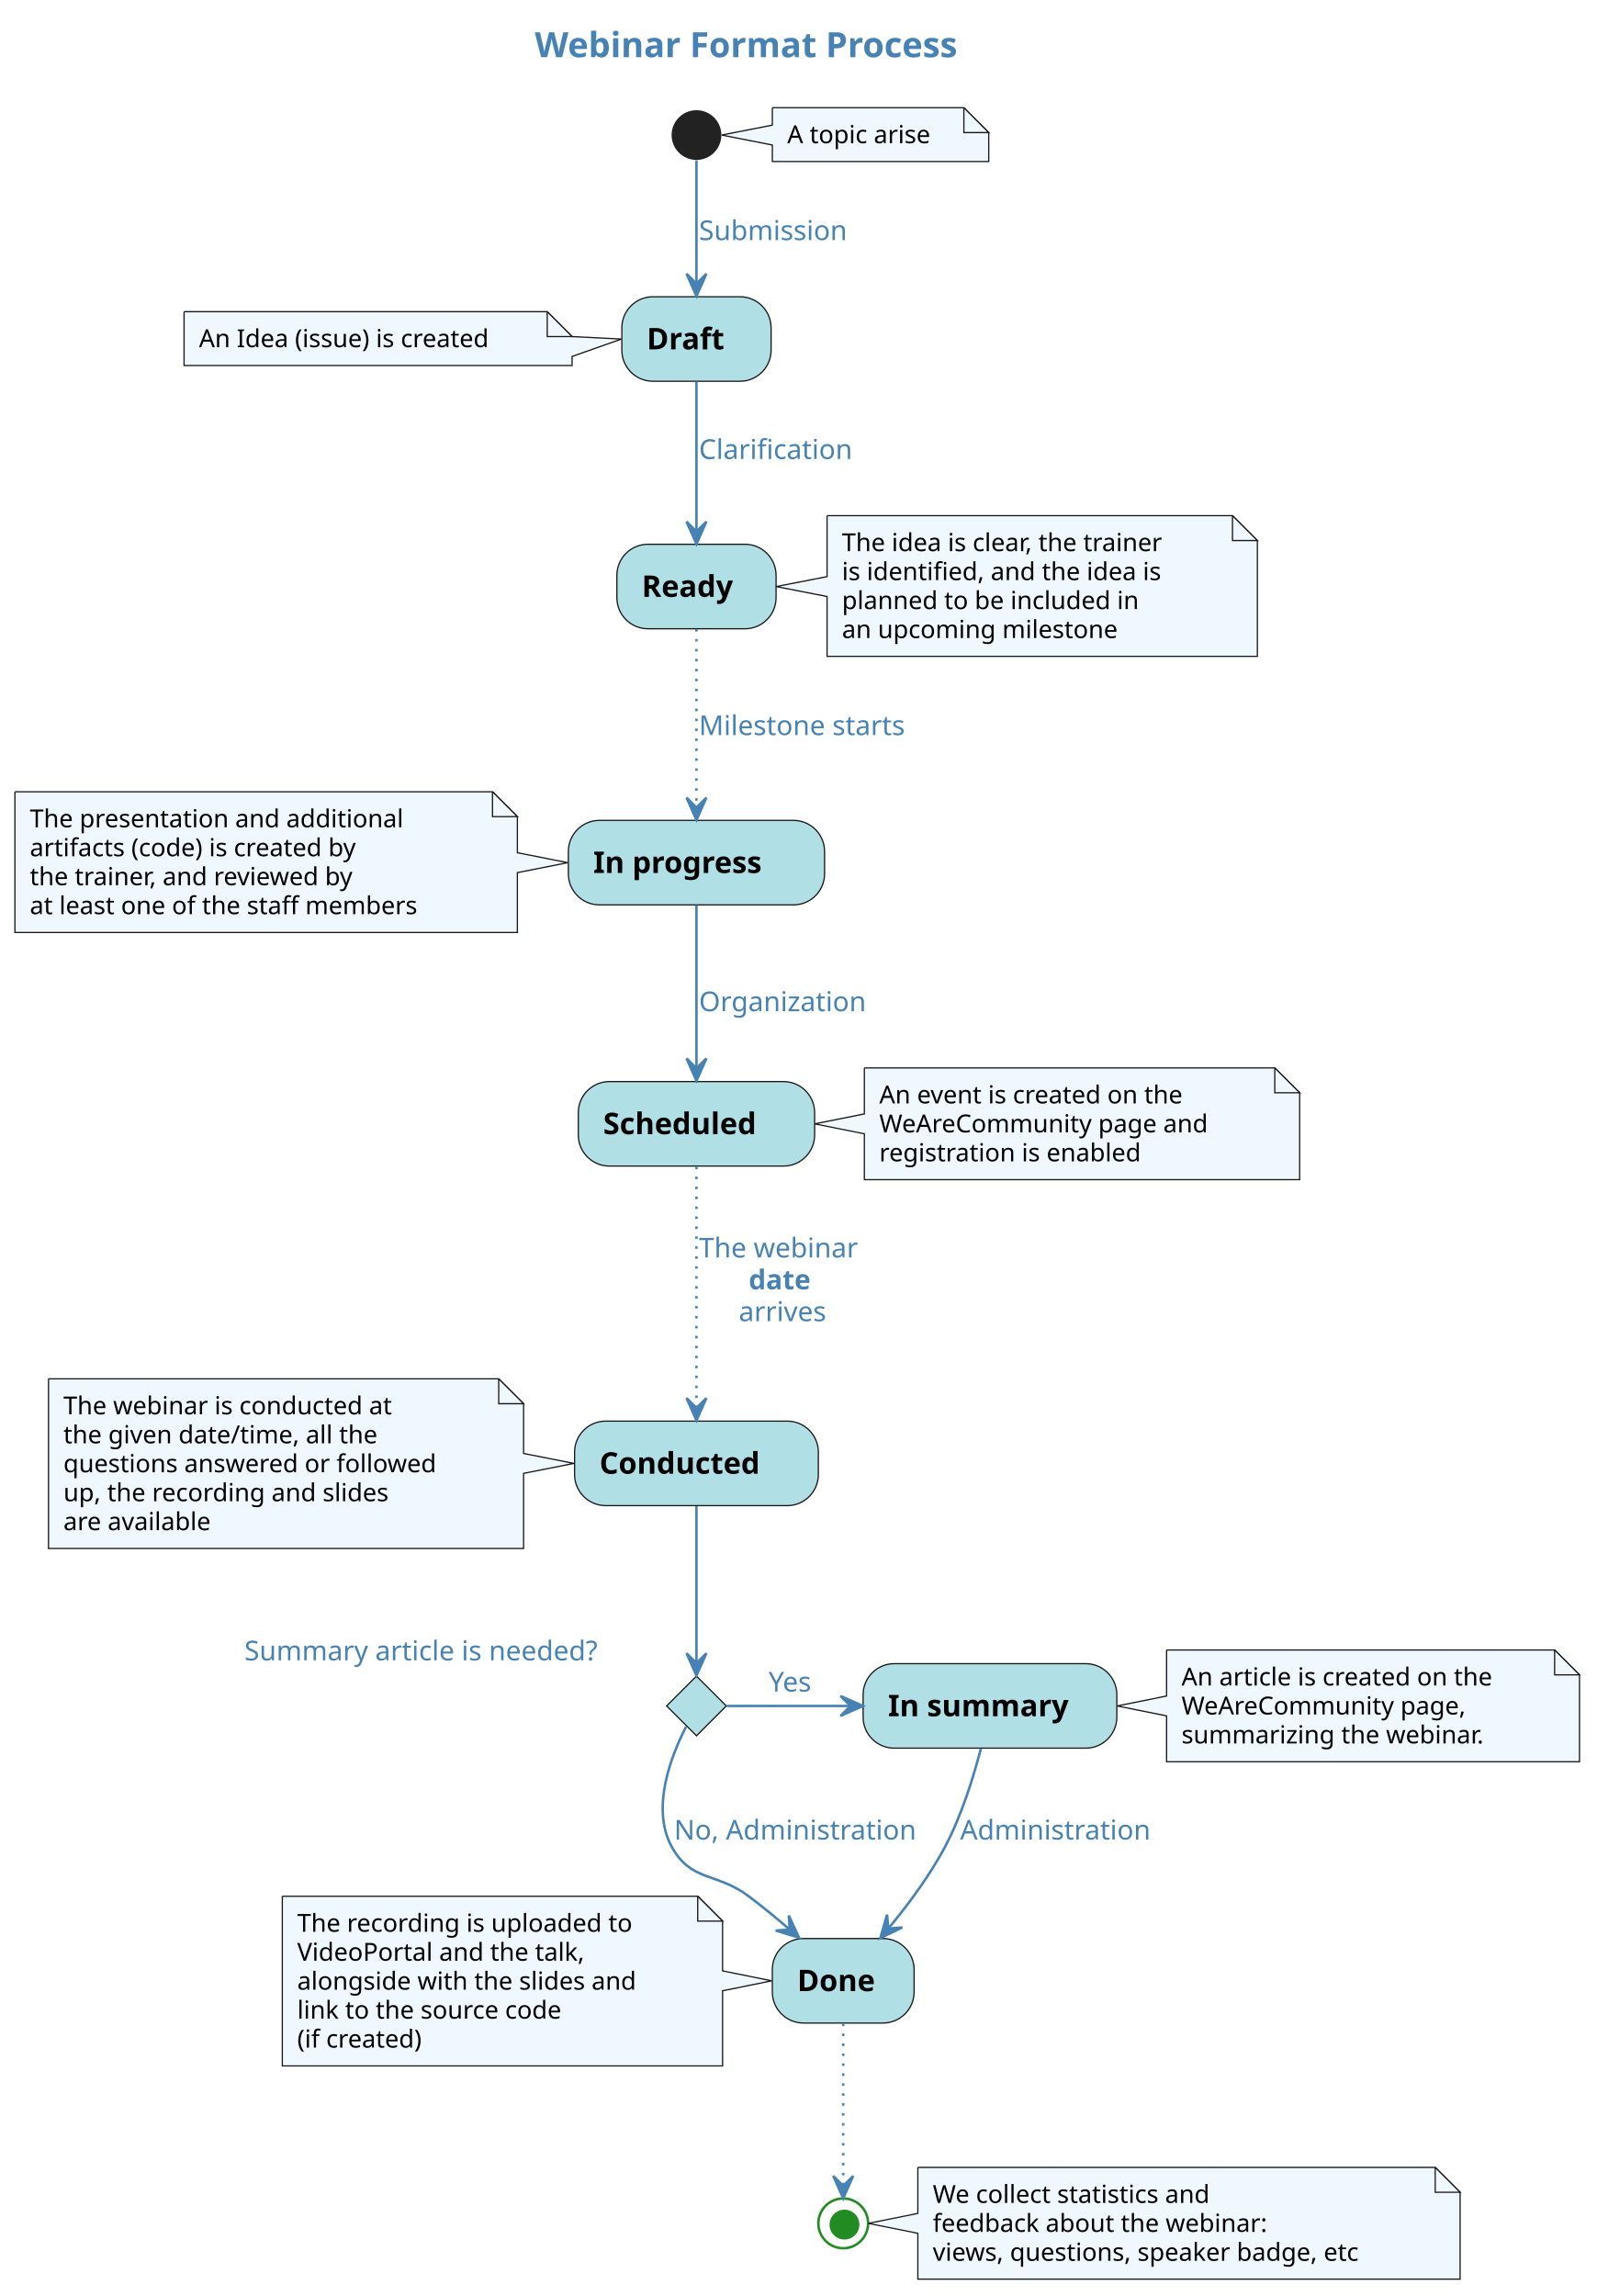
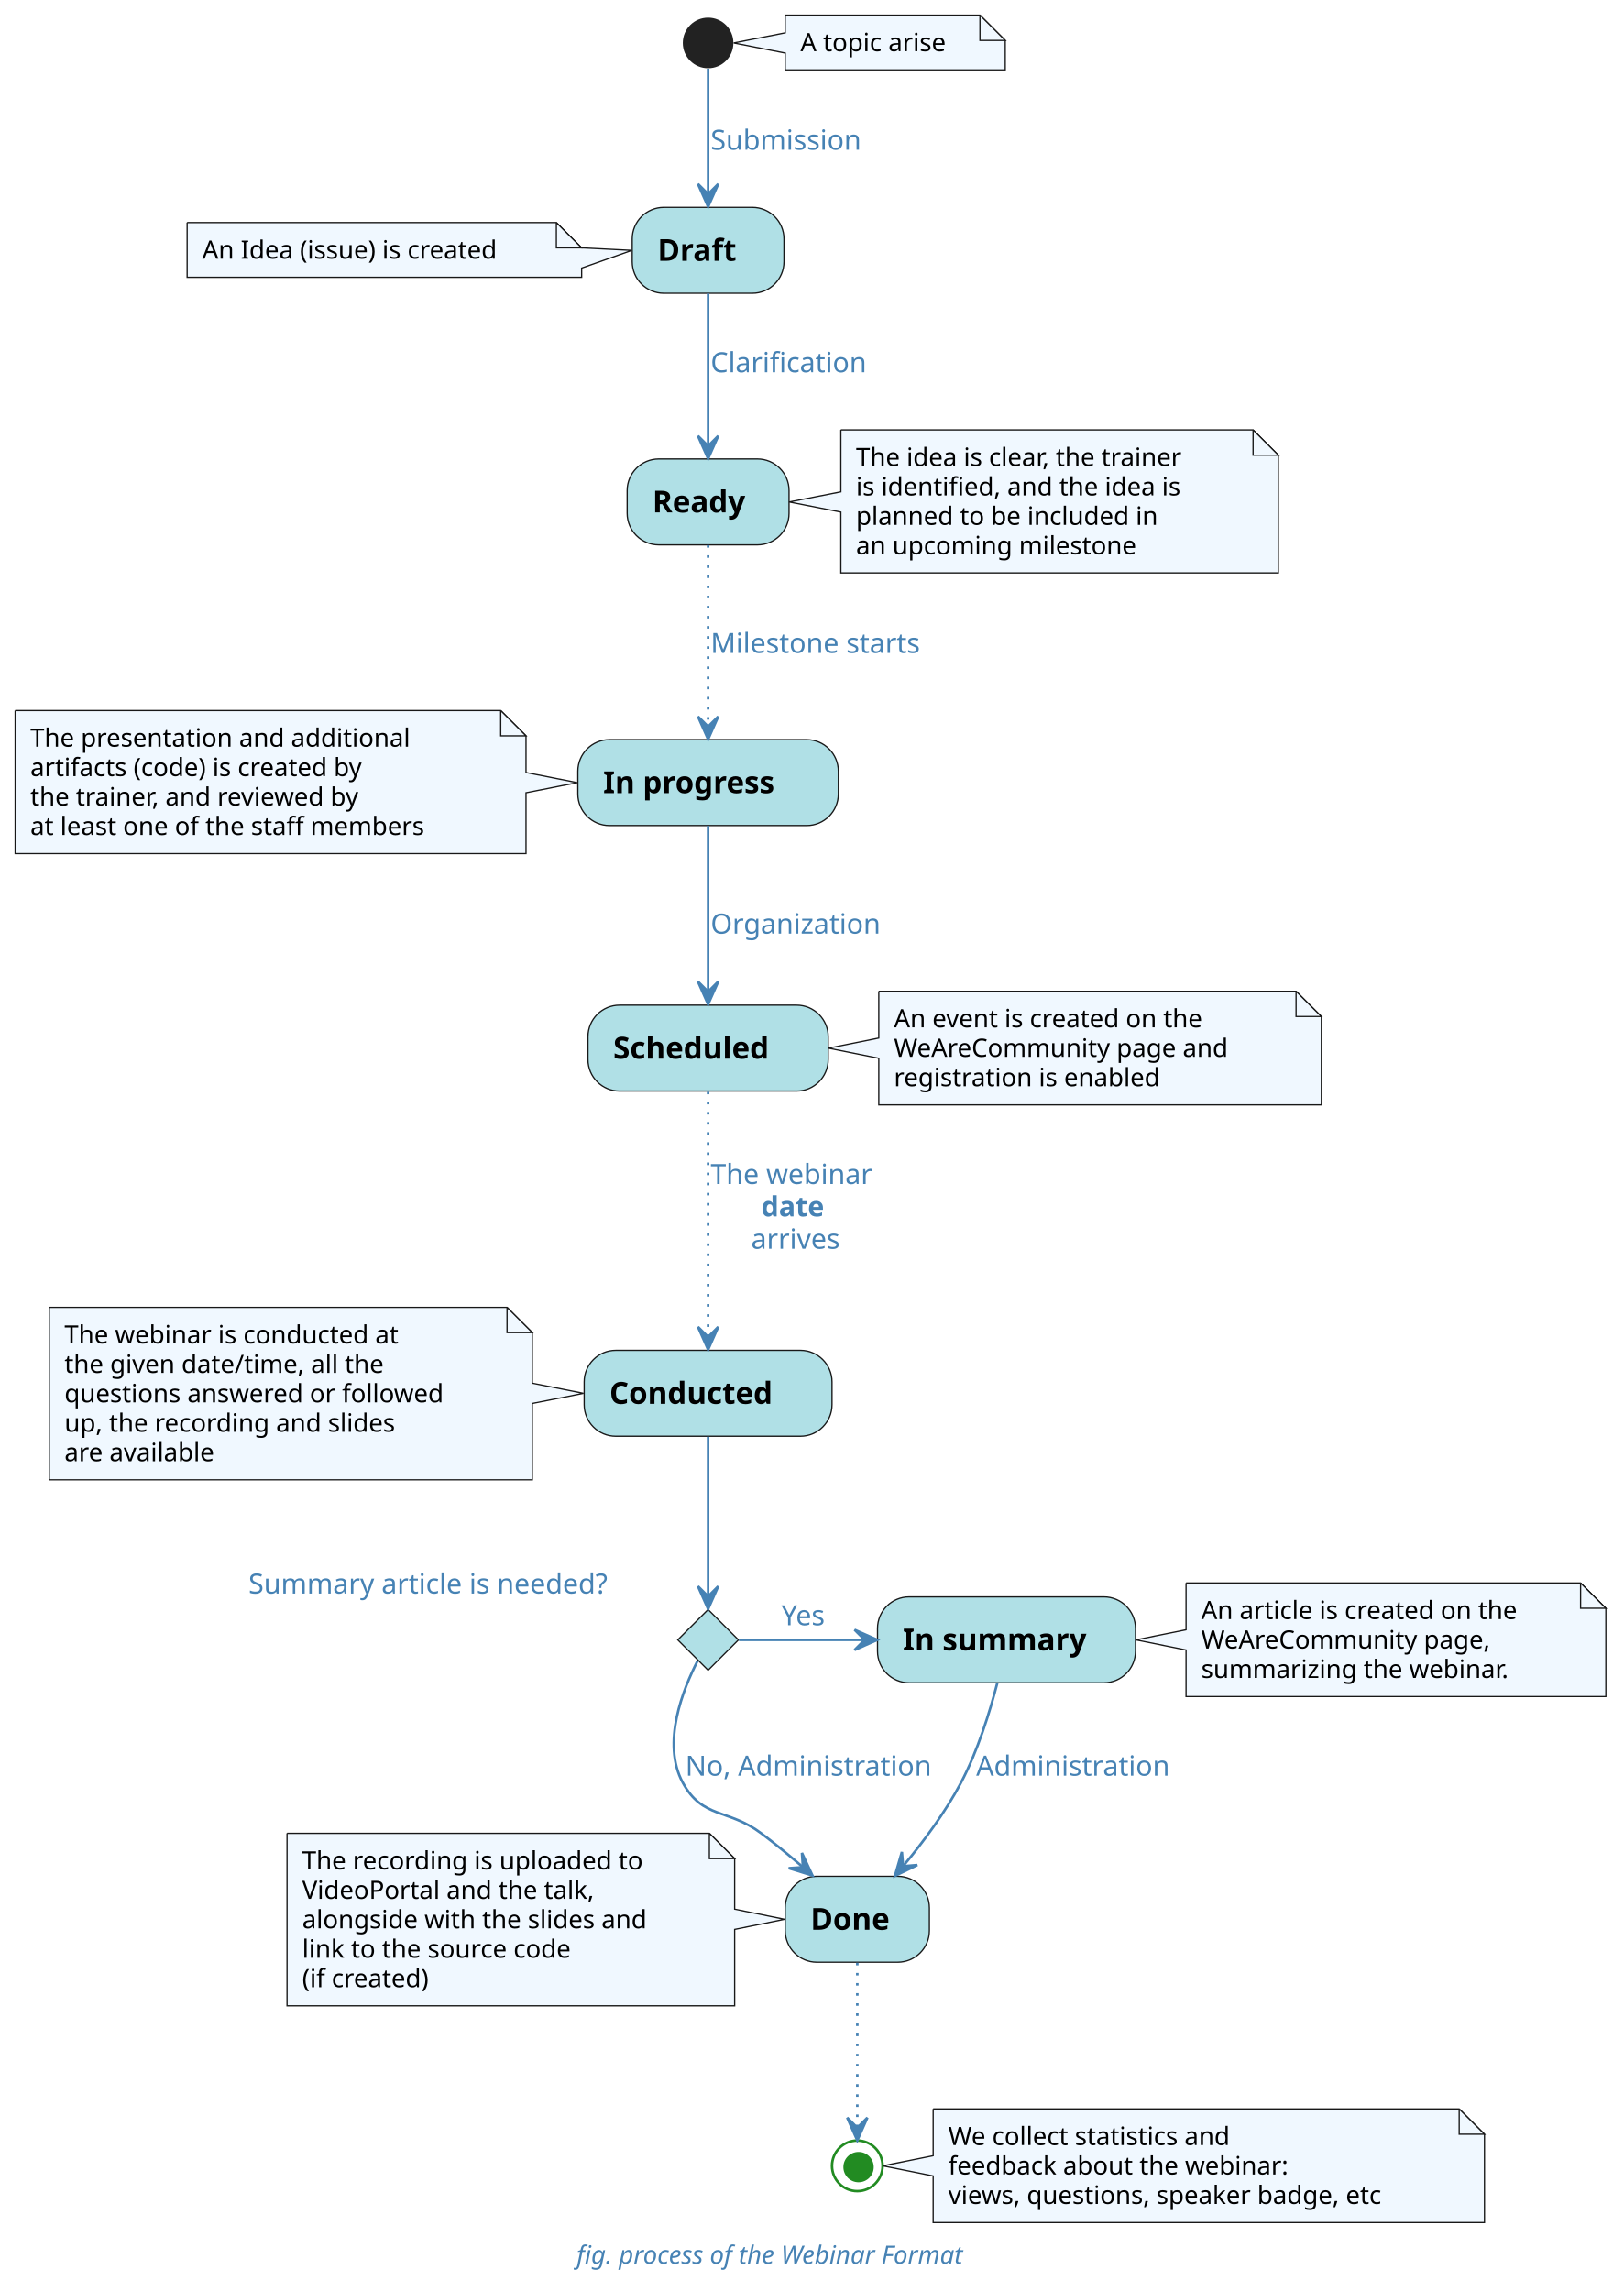
- <svg xmlns="http://www.w3.org/2000/svg" contentStyleType="text/css" height="923px" preserveAspectRatio="none" style="width:642px;height:923px;" version="1.1" viewBox="0 0 642 923" width="642px" zoomAndPan="magnify">
+ <svg xmlns="http://www.w3.org/2000/svg" contentStyleType="text/css" height="906px" preserveAspectRatio="none" style="width:642px;height:906px;" version="1.1" viewBox="0 0 642 906" width="642px" zoomAndPan="magnify">
  <defs />
  <g>
-     <text fill="#4682B4" font-family="Ubuntu Light" font-size="14" font-weight="bold" lengthAdjust="spacing" textLength="198" x="215" y="22.995">Webinar Format Process</text>
    <g id="elem_GMN2">
-       <path d="M310.5,43.297 L310.5,50.297 L290.117,54.297 L310.5,58.297 L310.5,64.938 A0,0 0 0 0 310.5,64.938 L397.5,64.938 A0,0 0 0 0 397.5,64.938 L397.5,53.297 L387.5,43.297 L310.5,43.297 A0,0 0 0 0 310.5,43.297 " fill="#F0F8FF" style="stroke:#181818;stroke-width:0.5;" />
-       <path d="M387.5,43.297 L387.5,53.297 L397.5,53.297 L387.5,43.297 " fill="#F0F8FF" style="stroke:#181818;stroke-width:0.5;" />
-       <text fill="#000000" font-family="Ubuntu Light" font-size="10" lengthAdjust="spacing" textLength="66" x="316.5" y="57.579">A topic arise</text>
+       <path d="M310.5,6 L310.5,13 L290.117,17 L310.5,21 L310.5,27.641 A0,0 0 0 0 310.5,27.641 L397.5,27.641 A0,0 0 0 0 397.5,27.641 L397.5,16 L387.5,6 L310.5,6 A0,0 0 0 0 310.5,6 " fill="#F0F8FF" style="stroke:#181818;stroke-width:0.5;" />
+       <path d="M387.5,6 L387.5,16 L397.5,16 L387.5,6 " fill="#F0F8FF" style="stroke:#181818;stroke-width:0.5;" />
+       <text fill="#000000" font-family="Ubuntu Light" font-size="10" lengthAdjust="spacing" textLength="66" x="316.5" y="20.282">A topic arise</text>
    </g>
-     <ellipse cx="280" cy="54.297" fill="#222222" rx="10" ry="10" style="stroke:none;stroke-width:1.0;" />
-     <rect fill="#B0E0E6" height="33.969" rx="12.5" ry="12.5" style="stroke:#181818;stroke-width:0.5;" width="60" x="250" y="119.297" />
-     <text fill="#000000" font-family="Ubuntu Light" font-size="12" font-weight="bold" lengthAdjust="spacing" textLength="40" x="260" y="140.435">Draft</text>
+     <ellipse cx="280" cy="17" fill="#222222" rx="10" ry="10" style="stroke:none;stroke-width:1.0;" />
+     <rect fill="#B0E0E6" height="33.969" rx="12.5" ry="12.5" style="stroke:#181818;stroke-width:0.5;" width="60" x="250" y="82" />
+     <text fill="#000000" font-family="Ubuntu Light" font-size="12" font-weight="bold" lengthAdjust="spacing" textLength="40" x="260" y="103.139">Draft</text>
    <g id="elem_GMN8">
-       <path d="M74,125.297 L74,146.938 A0,0 0 0 0 74,146.938 L230,146.938 A0,0 0 0 0 230,146.938 L230,143.297 L249.836,136.297 L230,135.297 L230,135.297 L220,125.297 L74,125.297 A0,0 0 0 0 74,125.297 " fill="#F0F8FF" style="stroke:#181818;stroke-width:0.5;" />
-       <path d="M220,125.297 L220,135.297 L230,135.297 L220,125.297 " fill="#F0F8FF" style="stroke:#181818;stroke-width:0.5;" />
-       <text fill="#000000" font-family="Ubuntu Light" font-size="10" lengthAdjust="spacing" textLength="135" x="80" y="139.579">An Idea (issue) is created</text>
+       <path d="M74,88 L74,109.641 A0,0 0 0 0 74,109.641 L230,109.641 A0,0 0 0 0 230,109.641 L230,106 L249.836,99 L230,98 L230,98 L220,88 L74,88 A0,0 0 0 0 74,88 " fill="#F0F8FF" style="stroke:#181818;stroke-width:0.5;" />
+       <path d="M220,88 L220,98 L230,98 L220,88 " fill="#F0F8FF" style="stroke:#181818;stroke-width:0.5;" />
+       <text fill="#000000" font-family="Ubuntu Light" font-size="10" lengthAdjust="spacing" textLength="135" x="80" y="102.282">An Idea (issue) is created</text>
    </g>
-     <rect fill="#B0E0E6" height="33.969" rx="12.5" ry="12.5" style="stroke:#181818;stroke-width:0.5;" width="64" x="248" y="218.797" />
-     <text fill="#000000" font-family="Ubuntu Light" font-size="12" font-weight="bold" lengthAdjust="spacing" textLength="44" x="258" y="239.935">Ready</text>
+     <rect fill="#B0E0E6" height="33.969" rx="12.5" ry="12.5" style="stroke:#181818;stroke-width:0.5;" width="64" x="248" y="181.5" />
+     <text fill="#000000" font-family="Ubuntu Light" font-size="12" font-weight="bold" lengthAdjust="spacing" textLength="44" x="258" y="202.639">Ready</text>
    <g id="elem_GMN13">
-       <path d="M332.5,207.297 L332.5,231.797 L312.035,235.797 L332.5,239.797 L332.5,263.859 A0,0 0 0 0 332.5,263.859 L505.5,263.859 A0,0 0 0 0 505.5,263.859 L505.5,217.297 L495.5,207.297 L332.5,207.297 A0,0 0 0 0 332.5,207.297 " fill="#F0F8FF" style="stroke:#181818;stroke-width:0.5;" />
-       <path d="M495.5,207.297 L495.5,217.297 L505.5,217.297 L495.5,207.297 " fill="#F0F8FF" style="stroke:#181818;stroke-width:0.5;" />
-       <text fill="#000000" font-family="Ubuntu Light" font-size="10" lengthAdjust="spacing" textLength="152" x="338.5" y="221.579">The idea is clear, the trainer</text>
-       <text fill="#000000" font-family="Ubuntu Light" font-size="10" lengthAdjust="spacing" textLength="149" x="338.5" y="233.22">is identified, and the idea is</text>
-       <text fill="#000000" font-family="Ubuntu Light" font-size="10" lengthAdjust="spacing" textLength="139" x="338.5" y="244.86">planned to be included in</text>
-       <text fill="#000000" font-family="Ubuntu Light" font-size="10" lengthAdjust="spacing" textLength="129" x="338.5" y="256.501">an upcoming milestone</text>
+       <path d="M332.5,170 L332.5,194.5 L312.035,198.5 L332.5,202.5 L332.5,226.562 A0,0 0 0 0 332.5,226.562 L505.5,226.562 A0,0 0 0 0 505.5,226.562 L505.5,180 L495.5,170 L332.5,170 A0,0 0 0 0 332.5,170 " fill="#F0F8FF" style="stroke:#181818;stroke-width:0.5;" />
+       <path d="M495.5,170 L495.5,180 L505.5,180 L495.5,170 " fill="#F0F8FF" style="stroke:#181818;stroke-width:0.5;" />
+       <text fill="#000000" font-family="Ubuntu Light" font-size="10" lengthAdjust="spacing" textLength="152" x="338.5" y="184.282">The idea is clear, the trainer</text>
+       <text fill="#000000" font-family="Ubuntu Light" font-size="10" lengthAdjust="spacing" textLength="149" x="338.5" y="195.923">is identified, and the idea is</text>
+       <text fill="#000000" font-family="Ubuntu Light" font-size="10" lengthAdjust="spacing" textLength="139" x="338.5" y="207.564">planned to be included in</text>
+       <text fill="#000000" font-family="Ubuntu Light" font-size="10" lengthAdjust="spacing" textLength="129" x="338.5" y="219.204">an upcoming milestone</text>
    </g>
-     <rect fill="#B0E0E6" height="33.969" rx="12.5" ry="12.5" style="stroke:#181818;stroke-width:0.5;" width="103" x="228.5" y="329.797" />
-     <text fill="#000000" font-family="Ubuntu Light" font-size="12" font-weight="bold" lengthAdjust="spacing" textLength="83" x="238.5" y="350.935">In progress</text>
+     <rect fill="#B0E0E6" height="33.969" rx="12.5" ry="12.5" style="stroke:#181818;stroke-width:0.5;" width="103" x="228.5" y="292.5" />
+     <text fill="#000000" font-family="Ubuntu Light" font-size="12" font-weight="bold" lengthAdjust="spacing" textLength="83" x="238.5" y="313.639">In progress</text>
    <g id="elem_GMN18">
-       <path d="M6,318.297 L6,374.859 A0,0 0 0 0 6,374.859 L208,374.859 A0,0 0 0 0 208,374.859 L208,350.797 L228.271,346.797 L208,342.797 L208,328.297 L198,318.297 L6,318.297 A0,0 0 0 0 6,318.297 " fill="#F0F8FF" style="stroke:#181818;stroke-width:0.5;" />
-       <path d="M198,318.297 L198,328.297 L208,328.297 L198,318.297 " fill="#F0F8FF" style="stroke:#181818;stroke-width:0.5;" />
-       <text fill="#000000" font-family="Ubuntu Light" font-size="10" lengthAdjust="spacing" textLength="175" x="12" y="332.579">The presentation and additional</text>
-       <text fill="#000000" font-family="Ubuntu Light" font-size="10" lengthAdjust="spacing" textLength="154" x="12" y="344.22">artifacts (code) is created by</text>
-       <text fill="#000000" font-family="Ubuntu Light" font-size="10" lengthAdjust="spacing" textLength="152" x="12" y="355.86">the trainer, and reviewed by</text>
-       <text fill="#000000" font-family="Ubuntu Light" font-size="10" lengthAdjust="spacing" textLength="181" x="12" y="367.501">at least one of the staff members</text>
+       <path d="M6,281 L6,337.562 A0,0 0 0 0 6,337.562 L208,337.562 A0,0 0 0 0 208,337.562 L208,313.5 L228.271,309.5 L208,305.5 L208,291 L198,281 L6,281 A0,0 0 0 0 6,281 " fill="#F0F8FF" style="stroke:#181818;stroke-width:0.5;" />
+       <path d="M198,281 L198,291 L208,291 L198,281 " fill="#F0F8FF" style="stroke:#181818;stroke-width:0.5;" />
+       <text fill="#000000" font-family="Ubuntu Light" font-size="10" lengthAdjust="spacing" textLength="175" x="12" y="295.282">The presentation and additional</text>
+       <text fill="#000000" font-family="Ubuntu Light" font-size="10" lengthAdjust="spacing" textLength="154" x="12" y="306.923">artifacts (code) is created by</text>
+       <text fill="#000000" font-family="Ubuntu Light" font-size="10" lengthAdjust="spacing" textLength="152" x="12" y="318.563">the trainer, and reviewed by</text>
+       <text fill="#000000" font-family="Ubuntu Light" font-size="10" lengthAdjust="spacing" textLength="181" x="12" y="330.204">at least one of the staff members</text>
    </g>
-     <rect fill="#B0E0E6" height="33.969" rx="12.5" ry="12.5" style="stroke:#181818;stroke-width:0.5;" width="95" x="232.5" y="434.797" />
-     <text fill="#000000" font-family="Ubuntu Light" font-size="12" font-weight="bold" lengthAdjust="spacing" textLength="75" x="242.5" y="455.935">Scheduled</text>
+     <rect fill="#B0E0E6" height="33.969" rx="12.5" ry="12.5" style="stroke:#181818;stroke-width:0.5;" width="95" x="232.5" y="397.5" />
+     <text fill="#000000" font-family="Ubuntu Light" font-size="12" font-weight="bold" lengthAdjust="spacing" textLength="75" x="242.5" y="418.639">Scheduled</text>
    <g id="elem_GMN23">
-       <path d="M347.5,429.297 L347.5,447.797 L327.529,451.797 L347.5,455.797 L347.5,474.219 A0,0 0 0 0 347.5,474.219 L522.5,474.219 A0,0 0 0 0 522.5,474.219 L522.5,439.297 L512.5,429.297 L347.5,429.297 A0,0 0 0 0 347.5,429.297 " fill="#F0F8FF" style="stroke:#181818;stroke-width:0.5;" />
-       <path d="M512.5,429.297 L512.5,439.297 L522.5,439.297 L512.5,429.297 " fill="#F0F8FF" style="stroke:#181818;stroke-width:0.5;" />
-       <text fill="#000000" font-family="Ubuntu Light" font-size="10" lengthAdjust="spacing" textLength="142" x="353.5" y="443.579">An event is created on the</text>
-       <text fill="#000000" font-family="Ubuntu Light" font-size="10" lengthAdjust="spacing" textLength="154" x="353.5" y="455.22">WeAreCommunity page and</text>
-       <text fill="#000000" font-family="Ubuntu Light" font-size="10" lengthAdjust="spacing" textLength="121" x="353.5" y="466.86">registration is enabled</text>
+       <path d="M347.5,392 L347.5,410.5 L327.529,414.5 L347.5,418.5 L347.5,436.922 A0,0 0 0 0 347.5,436.922 L522.5,436.922 A0,0 0 0 0 522.5,436.922 L522.5,402 L512.5,392 L347.5,392 A0,0 0 0 0 347.5,392 " fill="#F0F8FF" style="stroke:#181818;stroke-width:0.5;" />
+       <path d="M512.5,392 L512.5,402 L522.5,402 L512.5,392 " fill="#F0F8FF" style="stroke:#181818;stroke-width:0.5;" />
+       <text fill="#000000" font-family="Ubuntu Light" font-size="10" lengthAdjust="spacing" textLength="142" x="353.5" y="406.282">An event is created on the</text>
+       <text fill="#000000" font-family="Ubuntu Light" font-size="10" lengthAdjust="spacing" textLength="154" x="353.5" y="417.923">WeAreCommunity page and</text>
+       <text fill="#000000" font-family="Ubuntu Light" font-size="10" lengthAdjust="spacing" textLength="121" x="353.5" y="429.563">registration is enabled</text>
    </g>
-     <rect fill="#B0E0E6" height="33.969" rx="12.5" ry="12.5" style="stroke:#181818;stroke-width:0.5;" width="98" x="231" y="571.297" />
-     <text fill="#000000" font-family="Ubuntu Light" font-size="12" font-weight="bold" lengthAdjust="spacing" textLength="78" x="241" y="592.436">Conducted</text>
+     <rect fill="#B0E0E6" height="33.969" rx="12.5" ry="12.5" style="stroke:#181818;stroke-width:0.5;" width="98" x="231" y="534" />
+     <text fill="#000000" font-family="Ubuntu Light" font-size="12" font-weight="bold" lengthAdjust="spacing" textLength="78" x="241" y="555.139">Conducted</text>
    <g id="elem_GMN28">
-       <path d="M19.5,554.297 L19.5,622.5 A0,0 0 0 0 19.5,622.5 L210.5,622.5 A0,0 0 0 0 210.5,622.5 L210.5,592.297 L230.741,588.297 L210.5,584.297 L210.5,564.297 L200.5,554.297 L19.5,554.297 A0,0 0 0 0 19.5,554.297 " fill="#F0F8FF" style="stroke:#181818;stroke-width:0.5;" />
-       <path d="M200.5,554.297 L200.5,564.297 L210.5,564.297 L200.5,554.297 " fill="#F0F8FF" style="stroke:#181818;stroke-width:0.5;" />
-       <text fill="#000000" font-family="Ubuntu Light" font-size="10" lengthAdjust="spacing" textLength="153" x="25.5" y="568.579">The webinar is conducted at</text>
-       <text fill="#000000" font-family="Ubuntu Light" font-size="10" lengthAdjust="spacing" textLength="147" x="25.5" y="580.22">the given date/time, all the</text>
-       <text fill="#000000" font-family="Ubuntu Light" font-size="10" lengthAdjust="spacing" textLength="170" x="25.5" y="591.86">questions answered or followed</text>
-       <text fill="#000000" font-family="Ubuntu Light" font-size="10" lengthAdjust="spacing" textLength="150" x="25.5" y="603.501">up, the recording and slides</text>
-       <text fill="#000000" font-family="Ubuntu Light" font-size="10" lengthAdjust="spacing" textLength="71" x="25.5" y="615.142">are available</text>
+       <path d="M19.5,517 L19.5,585.203 A0,0 0 0 0 19.5,585.203 L210.5,585.203 A0,0 0 0 0 210.5,585.203 L210.5,555 L230.741,551 L210.5,547 L210.5,527 L200.5,517 L19.5,517 A0,0 0 0 0 19.5,517 " fill="#F0F8FF" style="stroke:#181818;stroke-width:0.5;" />
+       <path d="M200.5,517 L200.5,527 L210.5,527 L200.5,517 " fill="#F0F8FF" style="stroke:#181818;stroke-width:0.5;" />
+       <text fill="#000000" font-family="Ubuntu Light" font-size="10" lengthAdjust="spacing" textLength="153" x="25.5" y="531.282">The webinar is conducted at</text>
+       <text fill="#000000" font-family="Ubuntu Light" font-size="10" lengthAdjust="spacing" textLength="147" x="25.5" y="542.923">the given date/time, all the</text>
+       <text fill="#000000" font-family="Ubuntu Light" font-size="10" lengthAdjust="spacing" textLength="170" x="25.5" y="554.563">questions answered or followed</text>
+       <text fill="#000000" font-family="Ubuntu Light" font-size="10" lengthAdjust="spacing" textLength="150" x="25.5" y="566.204">up, the recording and slides</text>
+       <text fill="#000000" font-family="Ubuntu Light" font-size="10" lengthAdjust="spacing" textLength="71" x="25.5" y="577.845">are available</text>
    </g>
    <g id="elem_#31">
-       <polygon fill="#B0E0E6" points="280,673.797,292,685.797,280,697.797,268,685.797,280,673.797" style="stroke:#181818;stroke-width:0.5;" />
+       <polygon fill="#B0E0E6" points="280,636.5,292,648.5,280,660.5,268,648.5,280,636.5" style="stroke:#181818;stroke-width:0.5;" />
    </g>
-     <rect fill="#B0E0E6" height="33.969" rx="12.5" ry="12.5" style="stroke:#181818;stroke-width:0.5;" width="102" x="347" y="668.797" />
-     <text fill="#000000" font-family="Ubuntu Light" font-size="12" font-weight="bold" lengthAdjust="spacing" textLength="82" x="357" y="689.936">In summary</text>
+     <rect fill="#B0E0E6" height="33.969" rx="12.5" ry="12.5" style="stroke:#181818;stroke-width:0.5;" width="102" x="347" y="631.5" />
+     <text fill="#000000" font-family="Ubuntu Light" font-size="12" font-weight="bold" lengthAdjust="spacing" textLength="82" x="357" y="652.639">In summary</text>
    <g id="elem_GMN36">
-       <path d="M469,663.297 L469,681.797 L449.133,685.797 L469,689.797 L469,708.219 A0,0 0 0 0 469,708.219 L635,708.219 A0,0 0 0 0 635,708.219 L635,673.297 L625,663.297 L469,663.297 A0,0 0 0 0 469,663.297 " fill="#F0F8FF" style="stroke:#181818;stroke-width:0.5;" />
-       <path d="M625,663.297 L625,673.297 L635,673.297 L625,663.297 " fill="#F0F8FF" style="stroke:#181818;stroke-width:0.5;" />
-       <text fill="#000000" font-family="Ubuntu Light" font-size="10" lengthAdjust="spacing" textLength="145" x="475" y="677.579">An article is created on the</text>
-       <text fill="#000000" font-family="Ubuntu Light" font-size="10" lengthAdjust="spacing" textLength="133" x="475" y="689.22">WeAreCommunity page,</text>
-       <text fill="#000000" font-family="Ubuntu Light" font-size="10" lengthAdjust="spacing" textLength="141" x="475" y="700.86">summarizing the webinar.</text>
+       <path d="M469,626 L469,644.5 L449.133,648.5 L469,652.5 L469,670.922 A0,0 0 0 0 469,670.922 L635,670.922 A0,0 0 0 0 635,670.922 L635,636 L625,626 L469,626 A0,0 0 0 0 469,626 " fill="#F0F8FF" style="stroke:#181818;stroke-width:0.5;" />
+       <path d="M625,626 L625,636 L635,636 L625,626 " fill="#F0F8FF" style="stroke:#181818;stroke-width:0.5;" />
+       <text fill="#000000" font-family="Ubuntu Light" font-size="10" lengthAdjust="spacing" textLength="145" x="475" y="640.282">An article is created on the</text>
+       <text fill="#000000" font-family="Ubuntu Light" font-size="10" lengthAdjust="spacing" textLength="133" x="475" y="651.923">WeAreCommunity page,</text>
+       <text fill="#000000" font-family="Ubuntu Light" font-size="10" lengthAdjust="spacing" textLength="141" x="475" y="663.563">summarizing the webinar.</text>
    </g>
-     <rect fill="#B0E0E6" height="33.969" rx="12.5" ry="12.5" style="stroke:#181818;stroke-width:0.5;" width="57" x="310.5" y="779.297" />
-     <text fill="#000000" font-family="Ubuntu Light" font-size="12" font-weight="bold" lengthAdjust="spacing" textLength="37" x="320.5" y="800.436">Done</text>
+     <rect fill="#B0E0E6" height="33.969" rx="12.5" ry="12.5" style="stroke:#181818;stroke-width:0.5;" width="57" x="310.5" y="742" />
+     <text fill="#000000" font-family="Ubuntu Light" font-size="12" font-weight="bold" lengthAdjust="spacing" textLength="37" x="320.5" y="763.139">Done</text>
    <g id="elem_GMN42">
-       <path d="M113.5,762.297 L113.5,830.5 A0,0 0 0 0 113.5,830.5 L290.5,830.5 A0,0 0 0 0 290.5,830.5 L290.5,800.297 L310.244,796.297 L290.5,792.297 L290.5,772.297 L280.5,762.297 L113.5,762.297 A0,0 0 0 0 113.5,762.297 " fill="#F0F8FF" style="stroke:#181818;stroke-width:0.5;" />
-       <path d="M280.5,762.297 L280.5,772.297 L290.5,772.297 L280.5,762.297 " fill="#F0F8FF" style="stroke:#181818;stroke-width:0.5;" />
-       <text fill="#000000" font-family="Ubuntu Light" font-size="10" lengthAdjust="spacing" textLength="156" x="119.5" y="776.579">The recording is uploaded to</text>
-       <text fill="#000000" font-family="Ubuntu Light" font-size="10" lengthAdjust="spacing" textLength="133" x="119.5" y="788.22">VideoPortal and the talk,</text>
-       <text fill="#000000" font-family="Ubuntu Light" font-size="10" lengthAdjust="spacing" textLength="156" x="119.5" y="799.86">alongside with the slides and</text>
-       <text fill="#000000" font-family="Ubuntu Light" font-size="10" lengthAdjust="spacing" textLength="123" x="119.5" y="811.501">link to the source code</text>
-       <text fill="#000000" font-family="Ubuntu Light" font-size="10" lengthAdjust="spacing" textLength="60" x="119.5" y="823.142">(if created)</text>
+       <path d="M113.5,725 L113.5,793.203 A0,0 0 0 0 113.5,793.203 L290.5,793.203 A0,0 0 0 0 290.5,793.203 L290.5,763 L310.244,759 L290.5,755 L290.5,735 L280.5,725 L113.5,725 A0,0 0 0 0 113.5,725 " fill="#F0F8FF" style="stroke:#181818;stroke-width:0.5;" />
+       <path d="M280.5,725 L280.5,735 L290.5,735 L280.5,725 " fill="#F0F8FF" style="stroke:#181818;stroke-width:0.5;" />
+       <text fill="#000000" font-family="Ubuntu Light" font-size="10" lengthAdjust="spacing" textLength="156" x="119.5" y="739.282">The recording is uploaded to</text>
+       <text fill="#000000" font-family="Ubuntu Light" font-size="10" lengthAdjust="spacing" textLength="133" x="119.5" y="750.923">VideoPortal and the talk,</text>
+       <text fill="#000000" font-family="Ubuntu Light" font-size="10" lengthAdjust="spacing" textLength="156" x="119.5" y="762.563">alongside with the slides and</text>
+       <text fill="#000000" font-family="Ubuntu Light" font-size="10" lengthAdjust="spacing" textLength="123" x="119.5" y="774.204">link to the source code</text>
+       <text fill="#000000" font-family="Ubuntu Light" font-size="10" lengthAdjust="spacing" textLength="60" x="119.5" y="785.845">(if created)</text>
    </g>
-     <ellipse cx="339" cy="893.797" fill="none" rx="10" ry="10" style="stroke:#228B22;stroke-width:1.0;" />
-     <ellipse cx="339.5" cy="894.297" fill="#228B22" rx="6" ry="6" style="stroke:none;stroke-width:1.0;" />
+     <ellipse cx="339" cy="856.5" fill="none" rx="10" ry="10" style="stroke:#228B22;stroke-width:1.0;" />
+     <ellipse cx="339.5" cy="857" fill="#228B22" rx="6" ry="6" style="stroke:none;stroke-width:1.0;" />
    <g id="elem_GMN47">
-       <path d="M369,871.297 L369,889.797 L349.045,893.797 L369,897.797 L369,916.219 A0,0 0 0 0 369,916.219 L587,916.219 A0,0 0 0 0 587,916.219 L587,881.297 L577,871.297 L369,871.297 A0,0 0 0 0 369,871.297 " fill="#F0F8FF" style="stroke:#181818;stroke-width:0.5;" />
-       <path d="M577,871.297 L577,881.297 L587,881.297 L577,871.297 " fill="#F0F8FF" style="stroke:#181818;stroke-width:0.5;" />
-       <text fill="#000000" font-family="Ubuntu Light" font-size="10" lengthAdjust="spacing" textLength="129" x="375" y="885.579">We collect statistics and</text>
-       <text fill="#000000" font-family="Ubuntu Light" font-size="10" lengthAdjust="spacing" textLength="156" x="375" y="897.22">feedback about the webinar:</text>
-       <text fill="#000000" font-family="Ubuntu Light" font-size="10" lengthAdjust="spacing" textLength="197" x="375" y="908.86">views, questions, speaker badge, etc</text>
+       <path d="M369,834 L369,852.5 L349.045,856.5 L369,860.5 L369,878.922 A0,0 0 0 0 369,878.922 L587,878.922 A0,0 0 0 0 587,878.922 L587,844 L577,834 L369,834 A0,0 0 0 0 369,834 " fill="#F0F8FF" style="stroke:#181818;stroke-width:0.5;" />
+       <path d="M577,834 L577,844 L587,844 L577,834 " fill="#F0F8FF" style="stroke:#181818;stroke-width:0.5;" />
+       <text fill="#000000" font-family="Ubuntu Light" font-size="10" lengthAdjust="spacing" textLength="129" x="375" y="848.282">We collect statistics and</text>
+       <text fill="#000000" font-family="Ubuntu Light" font-size="10" lengthAdjust="spacing" textLength="156" x="375" y="859.923">feedback about the webinar:</text>
+       <text fill="#000000" font-family="Ubuntu Light" font-size="10" lengthAdjust="spacing" textLength="197" x="375" y="871.563">views, questions, speaker badge, etc</text>
    </g>
    <g id="link_start_Draft">
-       <path d="M280,64.474 C280,76.421 280,97.676 280,113.793 " fill="none" id="start-to-Draft" style="stroke:#4682B4;stroke-width:1.0;" />
-       <polygon fill="#4682B4" points="280,119.042,284,110.042,280,114.042,276,110.042,280,119.042" style="stroke:#4682B4;stroke-width:1.0;" />
-       <text fill="#4682B4" font-family="Ubuntu Light" font-size="11" lengthAdjust="spacing" textLength="65" x="281" y="96.507">Submission</text>
+       <path d="M280,27.177 C280,39.124 280,60.379 280,76.496 " fill="none" id="start-to-Draft" style="stroke:#4682B4;stroke-width:1.0;" />
+       <polygon fill="#4682B4" points="280,81.745,284,72.745,280,76.745,276,72.745,280,81.745" style="stroke:#4682B4;stroke-width:1.0;" />
+       <text fill="#4682B4" font-family="Ubuntu Light" font-size="11" lengthAdjust="spacing" textLength="65" x="281" y="59.21">Submission</text>
    </g>
    <g id="link_Draft_Ready">
-       <path d="M280,153.397 C280,169.769 280,195.232 280,213.316 " fill="none" id="Draft-to-Ready" style="stroke:#4682B4;stroke-width:1.0;" />
-       <polygon fill="#4682B4" points="280,218.673,284,209.673,280,213.673,276,209.673,280,218.673" style="stroke:#4682B4;stroke-width:1.0;" />
-       <text fill="#4682B4" font-family="Ubuntu Light" font-size="11" lengthAdjust="spacing" textLength="66" x="281" y="184.507">Clarification</text>
+       <path d="M280,116.1 C280,132.472 280,157.935 280,176.019 " fill="none" id="Draft-to-Ready" style="stroke:#4682B4;stroke-width:1.0;" />
+       <polygon fill="#4682B4" points="280,181.376,284,172.376,280,176.376,276,172.376,280,181.376" style="stroke:#4682B4;stroke-width:1.0;" />
+       <text fill="#4682B4" font-family="Ubuntu Light" font-size="11" lengthAdjust="spacing" textLength="66" x="281" y="147.21">Clarification</text>
    </g>
    <g id="link_Ready_In progress">
-       <path d="M280,252.88 C280,271.879 280,303.549 280,324.552 " fill="none" id="Ready-to-In progress" style="stroke:#4682B4;stroke-width:1.0;stroke-dasharray:1.0,3.0;" />
-       <polygon fill="#4682B4" points="280,329.648,284,320.648,280,324.648,276,320.648,280,329.648" style="stroke:#4682B4;stroke-width:1.0;" />
-       <text fill="#4682B4" font-family="Ubuntu Light" font-size="11" lengthAdjust="spacing" textLength="90" x="281" y="295.507">Milestone starts</text>
+       <path d="M280,215.583 C280,234.582 280,266.252 280,287.255 " fill="none" id="Ready-to-In progress" style="stroke:#4682B4;stroke-width:1.0;stroke-dasharray:1.0,3.0;" />
+       <polygon fill="#4682B4" points="280,292.351,284,283.351,280,287.351,276,283.351,280,292.351" style="stroke:#4682B4;stroke-width:1.0;" />
+       <text fill="#4682B4" font-family="Ubuntu Light" font-size="11" lengthAdjust="spacing" textLength="90" x="281" y="258.21">Milestone starts</text>
    </g>
    <g id="link_In progress_Scheduled">
-       <path d="M280,363.891 C280,381.475 280,409.732 280,429.226 " fill="none" id="In progress-to-Scheduled" style="stroke:#4682B4;stroke-width:1.0;" />
-       <polygon fill="#4682B4" points="280,434.476,284,425.476,280,429.476,276,425.476,280,434.476" style="stroke:#4682B4;stroke-width:1.0;" />
-       <text fill="#4682B4" font-family="Ubuntu Light" font-size="11" lengthAdjust="spacing" textLength="72" x="281" y="406.507">Organization</text>
+       <path d="M280,326.594 C280,344.178 280,372.435 280,391.929 " fill="none" id="In progress-to-Scheduled" style="stroke:#4682B4;stroke-width:1.0;" />
+       <polygon fill="#4682B4" points="280,397.179,284,388.179,280,392.179,276,388.179,280,397.179" style="stroke:#4682B4;stroke-width:1.0;" />
+       <text fill="#4682B4" font-family="Ubuntu Light" font-size="11" lengthAdjust="spacing" textLength="72" x="281" y="369.21">Organization</text>
    </g>
    <g id="link_Scheduled_Conducted">
-       <path d="M280,469.021 C280,493.257 280,538.941 280,565.888 " fill="none" id="Scheduled-to-Conducted" style="stroke:#4682B4;stroke-width:1.0;stroke-dasharray:1.0,3.0;" />
-       <polygon fill="#4682B4" points="280,571.016,284,562.016,280,566.016,276,562.016,280,571.016" style="stroke:#4682B4;stroke-width:1.0;" />
-       <text fill="#4682B4" font-family="Ubuntu Light" font-size="11" lengthAdjust="spacing" textLength="71" x="281" y="505.507">The webinar</text>
-       <text fill="#4682B4" font-family="Ubuntu Light" font-size="11" font-weight="bold" lengthAdjust="spacing" textLength="31" x="301" y="518.312">date</text>
-       <text fill="#4682B4" font-family="Ubuntu Light" font-size="11" lengthAdjust="spacing" textLength="39" x="297" y="531.117">arrives</text>
+       <path d="M280,431.724 C280,455.96 280,501.644 280,528.591 " fill="none" id="Scheduled-to-Conducted" style="stroke:#4682B4;stroke-width:1.0;stroke-dasharray:1.0,3.0;" />
+       <polygon fill="#4682B4" points="280,533.719,284,524.719,280,528.719,276,524.719,280,533.719" style="stroke:#4682B4;stroke-width:1.0;" />
+       <text fill="#4682B4" font-family="Ubuntu Light" font-size="11" lengthAdjust="spacing" textLength="71" x="281" y="468.21">The webinar</text>
+       <text fill="#4682B4" font-family="Ubuntu Light" font-size="11" font-weight="bold" lengthAdjust="spacing" textLength="31" x="301" y="481.015">date</text>
+       <text fill="#4682B4" font-family="Ubuntu Light" font-size="11" lengthAdjust="spacing" textLength="39" x="297" y="493.82">arrives</text>
    </g>
    <g id="link_Conducted_#31">
-       <path d="M280,605.497 C280,623.052 280,650.904 280,668.497 " fill="none" id="Conducted-to-#31" style="stroke:#4682B4;stroke-width:1.0;" />
-       <polygon fill="#4682B4" points="280,673.605,284,664.605,280,668.605,276,664.605,280,673.605" style="stroke:#4682B4;stroke-width:1.0;" />
-       <text fill="#4682B4" font-family="Ubuntu Light" font-size="11" lengthAdjust="spacing" textLength="162" x="98.256" y="667.479">Summary article is needed?</text>
+       <path d="M280,568.2 C280,585.755 280,613.607 280,631.2 " fill="none" id="Conducted-to-#31" style="stroke:#4682B4;stroke-width:1.0;" />
+       <polygon fill="#4682B4" points="280,636.308,284,627.308,280,631.308,276,627.308,280,636.308" style="stroke:#4682B4;stroke-width:1.0;" />
+       <text fill="#4682B4" font-family="Ubuntu Light" font-size="11" lengthAdjust="spacing" textLength="162" x="98.256" y="630.182">Summary article is needed?</text>
    </g>
    <g id="link_#31_In summary">
-       <path d="M292.184,685.797 C304.079,685.797 323.06,685.797 341.683,685.797 " fill="none" id="#31-to-In summary" style="stroke:#4682B4;stroke-width:1.0;" />
-       <polygon fill="#4682B4" points="346.92,685.797,337.92,681.797,341.92,685.797,337.92,689.797,346.92,685.797" style="stroke:#4682B4;stroke-width:1.0;" />
-       <text fill="#4682B4" font-family="Ubuntu Light" font-size="11" lengthAdjust="spacing" textLength="21" x="309" y="680.007">Yes</text>
+       <path d="M292.184,648.5 C304.079,648.5 323.06,648.5 341.683,648.5 " fill="none" id="#31-to-In summary" style="stroke:#4682B4;stroke-width:1.0;" />
+       <polygon fill="#4682B4" points="346.92,648.5,337.92,644.5,341.92,648.5,337.92,652.5,346.92,648.5" style="stroke:#4682B4;stroke-width:1.0;" />
+       <text fill="#4682B4" font-family="Ubuntu Light" font-size="11" lengthAdjust="spacing" textLength="21" x="309" y="642.71">Yes</text>
    </g>
    <g id="link_In summary_Done">
-       <path d="M394.342,702.932 C391.387,714.335 386.624,729.758 380,742.297 C373.819,753.997 365.036,765.764 357.184,775.228 " fill="none" id="In summary-to-Done" style="stroke:#4682B4;stroke-width:1.0;" />
-       <polygon fill="#4682B4" points="353.886,779.136,362.747,774.837,357.11,775.314,356.633,769.678,353.886,779.136" style="stroke:#4682B4;stroke-width:1.0;" />
-       <text fill="#4682B4" font-family="Ubuntu Light" font-size="11" lengthAdjust="spacing" textLength="81" x="386" y="739.507">Administration</text>
+       <path d="M394.342,665.635 C391.387,677.038 386.624,692.461 380,705 C373.819,716.7 365.036,728.467 357.184,737.931 " fill="none" id="In summary-to-Done" style="stroke:#4682B4;stroke-width:1.0;" />
+       <polygon fill="#4682B4" points="353.886,741.839,362.747,737.54,357.11,738.018,356.633,732.381,353.886,741.839" style="stroke:#4682B4;stroke-width:1.0;" />
+       <text fill="#4682B4" font-family="Ubuntu Light" font-size="11" lengthAdjust="spacing" textLength="81" x="386" y="702.21">Administration</text>
    </g>
    <g id="link_#31_Done">
-       <path d="M275.839,694.106 C270.125,705.2 261.474,726.65 270,742.297 C277.845,756.695 287.888,752.452 301,762.297 C306.457,766.394 312.12,771.062 317.357,775.572 " fill="none" id="#31-to-Done" style="stroke:#4682B4;stroke-width:1.0;" />
-       <polygon fill="#4682B4" points="321.268,778.978,317.106,770.052,317.497,775.695,311.853,776.086,321.268,778.978" style="stroke:#4682B4;stroke-width:1.0;" />
-       <text fill="#4682B4" font-family="Ubuntu Light" font-size="11" lengthAdjust="spacing" textLength="103" x="271" y="739.507">No, Administration</text>
+       <path d="M275.839,656.809 C270.125,667.903 261.474,689.353 270,705 C277.845,719.398 287.888,715.155 301,725 C306.457,729.097 312.12,733.765 317.357,738.275 " fill="none" id="#31-to-Done" style="stroke:#4682B4;stroke-width:1.0;" />
+       <polygon fill="#4682B4" points="321.268,741.681,317.106,732.755,317.497,738.398,311.853,738.789,321.268,741.681" style="stroke:#4682B4;stroke-width:1.0;" />
+       <text fill="#4682B4" font-family="Ubuntu Light" font-size="11" lengthAdjust="spacing" textLength="103" x="271" y="702.21">No, Administration</text>
    </g>
    <g id="link_Done_end">
-       <path d="M339,813.497 C339,831.665 339,860.864 339,878.304 " fill="none" id="Done-to-end" style="stroke:#4682B4;stroke-width:1.0;stroke-dasharray:1.0,3.0;" />
-       <polygon fill="#4682B4" points="339,883.735,343,874.735,339,878.735,335,874.735,339,883.735" style="stroke:#4682B4;stroke-width:1.0;" />
+       <path d="M339,776.2 C339,794.369 339,823.567 339,841.007 " fill="none" id="Done-to-end" style="stroke:#4682B4;stroke-width:1.0;stroke-dasharray:1.0,3.0;" />
+       <polygon fill="#4682B4" points="339,846.438,343,837.438,339,841.438,335,837.438,339,846.438" style="stroke:#4682B4;stroke-width:1.0;" />
    </g>
+     <text fill="#4682B4" font-family="Ubuntu Light" font-size="10" font-style="italic" lengthAdjust="spacing" textLength="172" x="228" y="895.204">fig. process of the Webinar Format</text>
  </g>
</svg>
